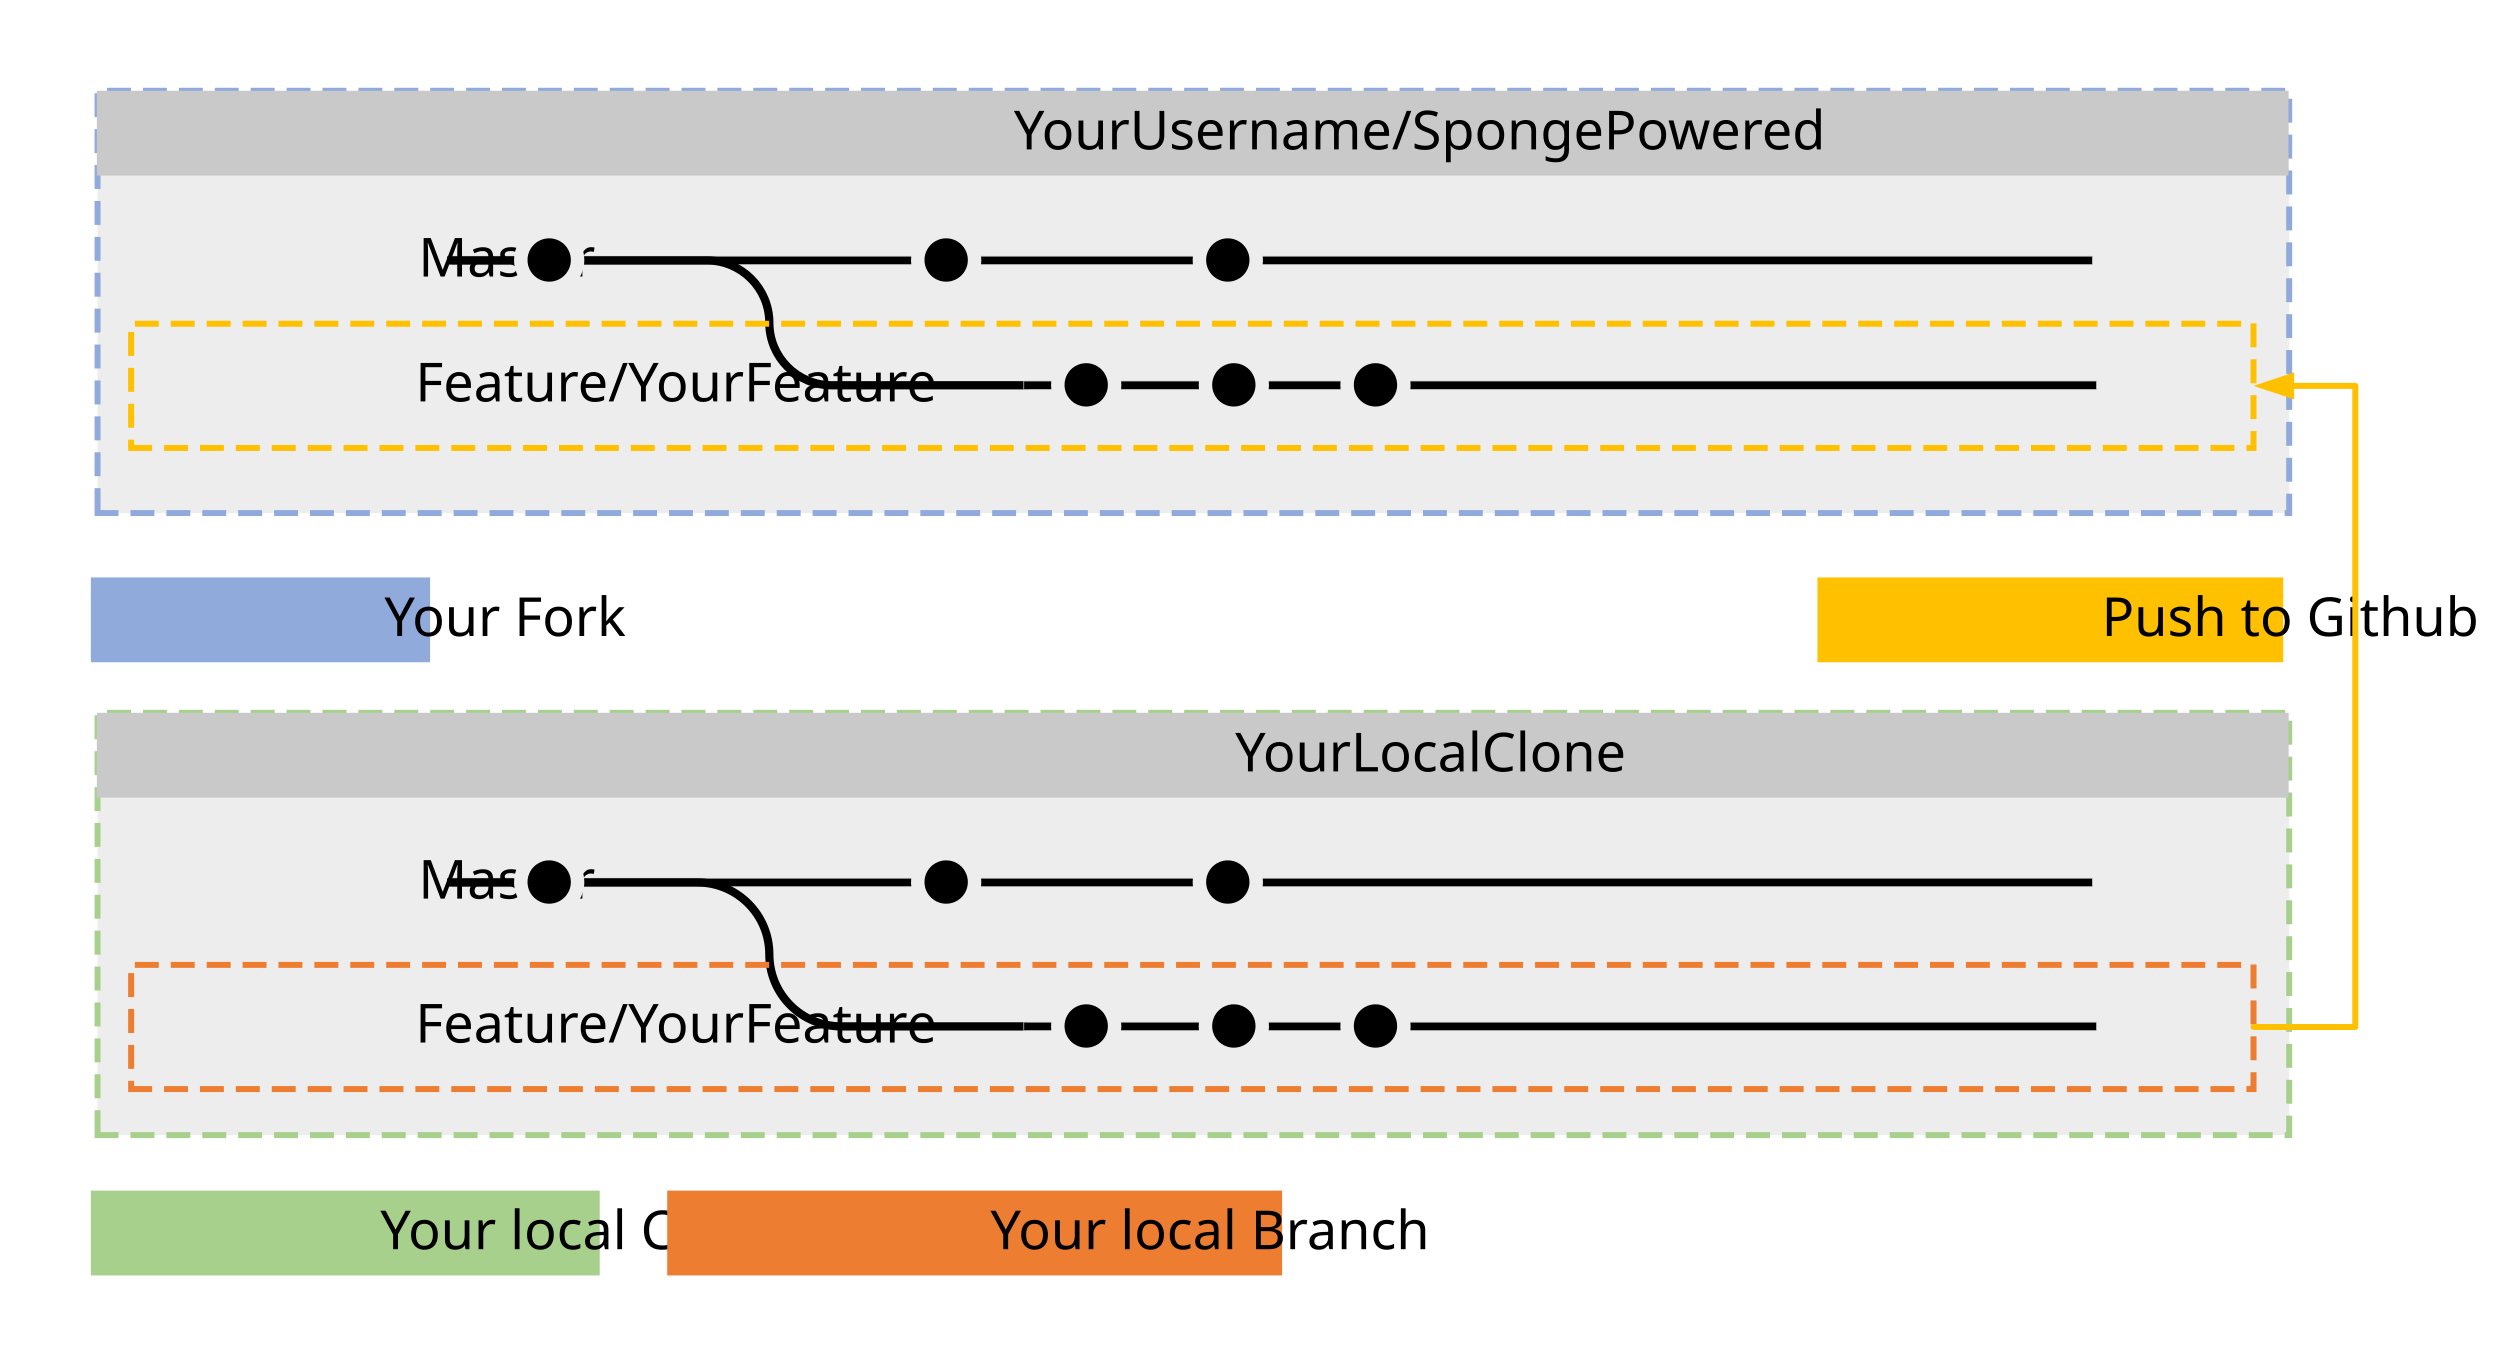
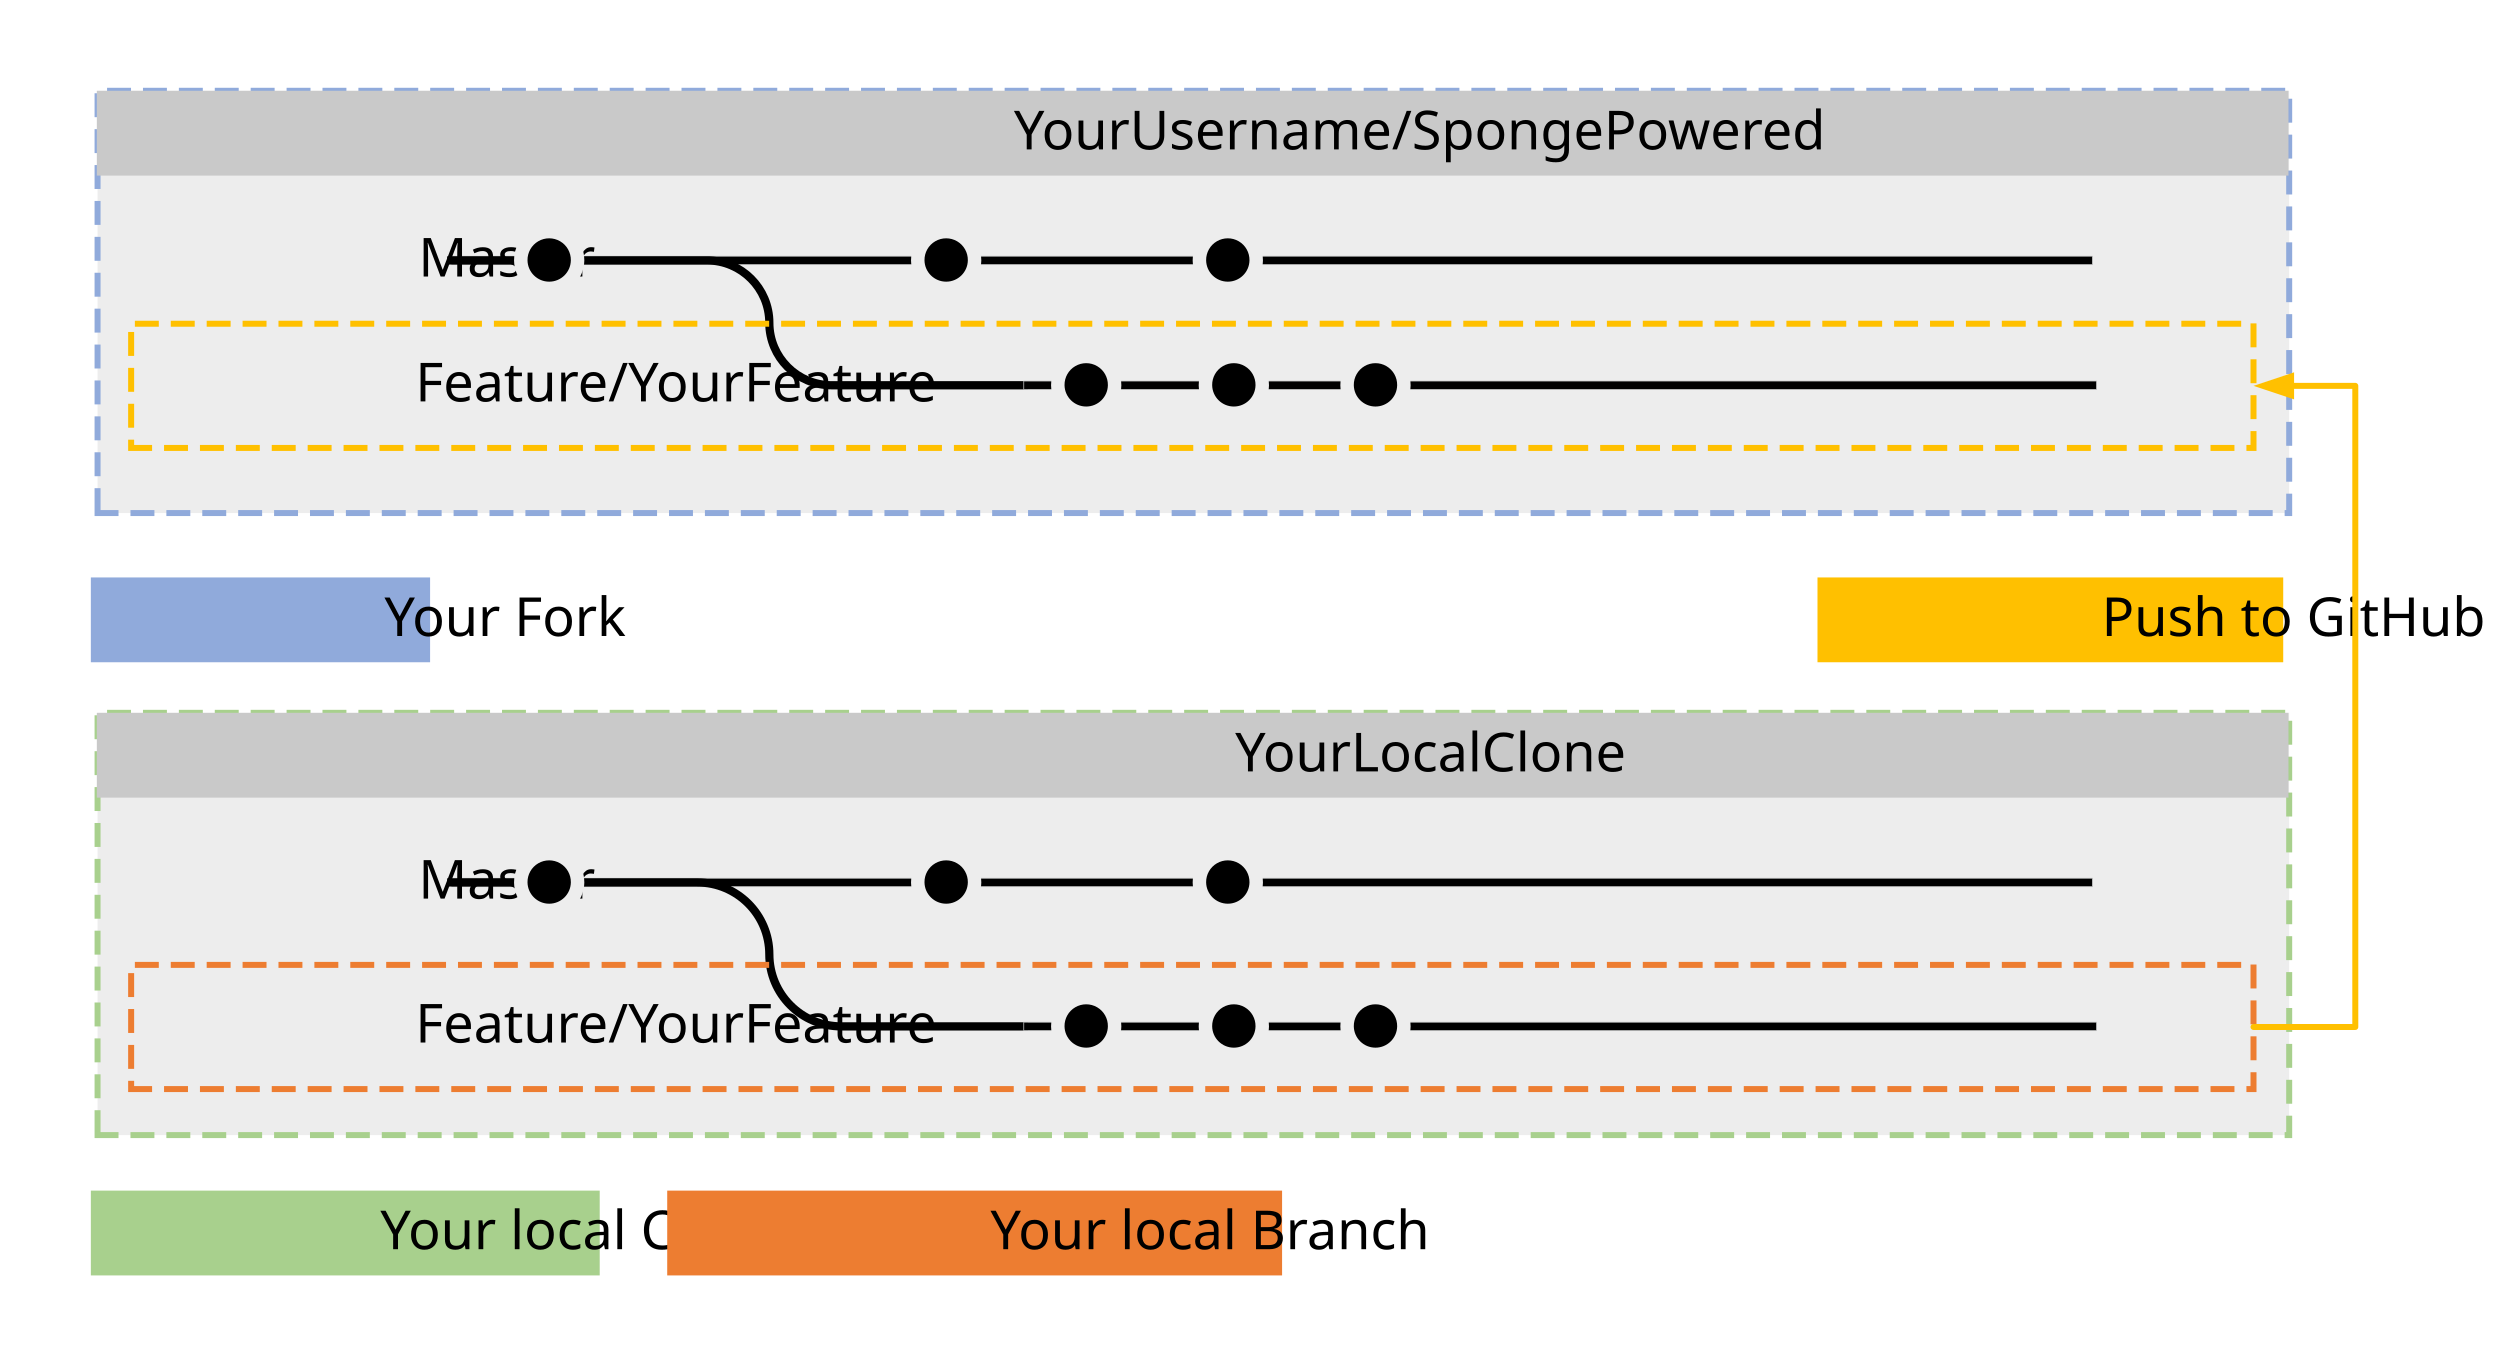
<svg xmlns="http://www.w3.org/2000/svg" xmlns:ns1="http://schemas.microsoft.com/visio/2003/SVGExtensions/" xmlns:xlink="http://www.w3.org/1999/xlink" width="11.605in" height="6.342in" viewBox="0 0 835.549 456.639" xml:space="preserve" color-interpolation-filters="sRGB" class="st18">
  <ns1:documentProperties ns1:langID="1031" ns1:metric="true" ns1:viewMarkup="false">
    <ns1:userDefs>
      <ns1:ud ns1:nameU="msvNoAutoConnect" ns1:val="VT0(0):26" />
      <ns1:ud ns1:nameU="visV14CFF" ns1:prompt="" ns1:val="VT0(1):26" />
      <ns1:ud ns1:nameU="visFlowchartType" ns1:prompt="" ns1:val="VT4(CrossFunctional)" />
    </ns1:userDefs>
  </ns1:documentProperties>
  <style type="text/css">
	
		.st1 {fill:none;stroke:none;stroke-width:2}
		.st2 {fill:#ededed;stroke:#a8d08d;stroke-dasharray:6,6;stroke-width:2}
		.st3 {fill:#000000;stroke:#c7c8c8;stroke-width:0.25}
		.st4 {fill:#000000;stroke:#ededed;stroke-width:4.5}
		.st5 {fill:#ededed;stroke:none;stroke-width:0.25}
		.st6 {fill:#000000;font-family:Montserrat;font-size:1.5em}
		.st7 {fill:#c9c9c9;stroke:none;stroke-width:0.25}
		.st8 {fill:#90aadb;stroke:none;stroke-width:2}
		.st9 {fill:#a8d08d;stroke:none;stroke-width:2}
		.st10 {fill:#ed7d31;stroke:none;stroke-width:2}
		.st11 {stroke:#000000;stroke-width:2.75}
		.st12 {fill:none;stroke:#ed7d31;stroke-dasharray:6,6;stroke-width:2}
		.st13 {fill:#ffc000;stroke:none;stroke-width:2}
		.st14 {fill:#ededed;stroke:#90aadb;stroke-dasharray:6,6;stroke-width:2}
		.st15 {fill:none;stroke:#ffc000;stroke-dasharray:6,6;stroke-width:2}
		.st16 {marker-end:url(#mrkr13-97);stroke:#ffc000;stroke-linecap:round;stroke-linejoin:round;stroke-width:2}
		.st17 {fill:#ffc000;fill-opacity:1;stroke:#ffc000;stroke-opacity:1;stroke-width:0.442}
		.st18 {fill:none;fill-rule:evenodd;font-size:12px;overflow:visible;stroke-linecap:square;stroke-miterlimit:3}
	
	</style>
  <defs id="Markers">
    <g id="lend13">
      <path d="M 3 1 L 0 0 L 3 -1 L 3 1 " style="stroke:none" />
    </g>
    <marker id="mrkr13-97" class="st17" ns1:arrowType="13" ns1:arrowSize="2" ns1:setback="6.78" refX="-6.78" orient="auto" markerUnits="strokeWidth" overflow="visible">
      <use xlink:href="#lend13" transform="scale(-2.26,-2.26) " />
    </marker>
  </defs>
  <g ns1:mID="0" ns1:index="1" ns1:groupContext="foregroundPage">
    <ns1:userDefs>
      <ns1:ud ns1:nameU="msvThemeOrder" ns1:val="VT0(0):26" />
    </ns1:userDefs>
    <ns1:pageProperties ns1:drawingScale="0.0393701" ns1:pageScale="0.0393701" ns1:drawingUnits="24" ns1:shadowOffsetX="8.50394" ns1:shadowOffsetY="-8.50394" />
    <ns1:layer ns1:name="Verbinder" ns1:index="0" />
    <g id="group37-1" transform="translate(276.709,-126.717)" ns1:mID="37" ns1:groupContext="group">
			</g>
    <g id="shape52-2" ns1:mID="52" ns1:groupContext="shape" transform="translate(58.4409,-181.693)">
      <rect x="0" y="409.867" width="676.898" height="46.772" class="st1" />
    </g>
    <g id="shape66-4" ns1:mID="66" ns1:groupContext="shape" transform="translate(58.4409,-120.04)">
      <rect x="0" y="409.867" width="676.898" height="46.772" class="st1" />
    </g>
    <g id="shape74-6" ns1:mID="74" ns1:groupContext="shape" transform="translate(32.5892,-77.2517)">
      <ns1:userDefs>
        <ns1:ud ns1:nameU="visVersion" ns1:val="VT0(15):26" />
      </ns1:userDefs>
      <path d="M0 456.64 L732.52 456.64 L732.52 315.5 L0 315.5 L0 456.64 Z" class="st2" />
    </g>
    <g id="group75-8" transform="translate(274.709,-83.3309)" ns1:mID="75" ns1:groupContext="group">
			</g>
    <g id="shape76-9" ns1:mID="76" ns1:groupContext="shape" transform="translate(150.819,-160.276)">
      <ns1:userDefs>
        <ns1:ud ns1:nameU="visVersion" ns1:val="VT0(15):26" />
      </ns1:userDefs>
      <rect x="0" y="453.804" width="548.504" height="2.835" class="st3" />
    </g>
    <g id="shape78-11" ns1:mID="78" ns1:groupContext="shape" transform="translate(306.728,-152.197)">
      <ns1:userDefs>
        <ns1:ud ns1:nameU="visVersion" ns1:val="VT0(15):26" />
      </ns1:userDefs>
      <path d="M0 447.14 A9.496 9.496 0 1 1 18.99 447.14 A9.496 9.496 0 0 1 0 447.14 Z" class="st4" />
    </g>
    <g id="shape79-13" ns1:mID="79" ns1:groupContext="shape" transform="translate(400.862,-152.197)">
      <ns1:userDefs>
        <ns1:ud ns1:nameU="visVersion" ns1:val="VT0(15):26" />
      </ns1:userDefs>
      <path d="M0 447.14 A9.496 9.496 0 1 1 18.99 447.14 A9.496 9.496 0 0 1 0 447.14 Z" class="st4" />
    </g>
    <g id="shape80-15" ns1:mID="80" ns1:groupContext="shape" transform="translate(44.5197,-152.197)">
      <ns1:userDefs>
        <ns1:ud ns1:nameU="visVersion" ns1:val="VT0(15):26" />
      </ns1:userDefs>
      <ns1:textBlock ns1:margins="rect(4,4,4,4)" ns1:tabSpace="42.5197" />
      <ns1:textRect cx="41.398" cy="447.143" width="82.8" height="18.992" />
      <rect x="0" y="437.647" width="82.797" height="18.992" class="st5" />
      <text x="11.07" y="452.54" class="st6" ns1:langID="1031">
        <ns1:paragraph ns1:horizAlign="1" />
        <ns1:tabList />Master</text>
    </g>
    <g id="shape81-18" ns1:mID="81" ns1:groupContext="shape" transform="translate(56.4409,-138.307)">
      <rect x="0" y="409.867" width="676.898" height="46.772" class="st1" />
    </g>
    <g id="shape82-20" ns1:mID="82" ns1:groupContext="shape" transform="translate(32.3465,-190.04)">
      <ns1:textBlock ns1:margins="rect(2,2,2,2)" ns1:tabSpace="42.5197" />
      <ns1:textRect cx="366.261" cy="442.465" width="732.53" height="28.346" />
      <rect x="0" y="428.292" width="732.522" height="28.346" class="st7" />
      <text x="296.23" y="447.87" class="st6" ns1:langID="1031">
        <ns1:paragraph ns1:horizAlign="1" />
        <ns1:tabList />YourLocalClone</text>
    </g>
    <g id="shape88-23" ns1:mID="88" ns1:groupContext="shape" transform="translate(56.4409,-76.6538)">
      <rect x="0" y="409.867" width="676.898" height="46.772" class="st1" />
    </g>
    <g id="shape91-25" ns1:mID="91" ns1:groupContext="shape" transform="translate(30.3465,-235.289)">
      <ns1:userDefs>
        <ns1:ud ns1:nameU="visVersion" ns1:val="VT0(15):26" />
      </ns1:userDefs>
      <ns1:textBlock ns1:margins="rect(4,4,4,4)" ns1:tabSpace="42.5197" />
      <ns1:textRect cx="56.693" cy="442.465" width="113.39" height="28.346" />
      <rect x="0" y="428.292" width="113.386" height="28.346" class="st8" />
      <text x="13.89" y="447.87" class="st6" ns1:langID="1031">
        <ns1:paragraph ns1:horizAlign="1" />
        <ns1:tabList />Your Fork</text>
    </g>
    <g id="shape92-28" ns1:mID="92" ns1:groupContext="shape" transform="translate(30.3465,-30.3465)">
      <ns1:userDefs>
        <ns1:ud ns1:nameU="visVersion" ns1:val="VT0(15):26" />
      </ns1:userDefs>
      <ns1:textBlock ns1:margins="rect(4,4,4,4)" ns1:tabSpace="42.5197" />
      <ns1:textRect cx="85.039" cy="442.465" width="170.08" height="28.346" />
      <rect x="0" y="428.292" width="170.079" height="28.346" class="st9" />
      <text x="12.52" y="447.87" class="st6" ns1:langID="1031">
        <ns1:paragraph ns1:horizAlign="1" />
        <ns1:tabList />Your local Clone</text>
    </g>
    <g id="shape116-31" ns1:mID="116" ns1:groupContext="shape" transform="translate(43.811,-104.082)">
      <ns1:userDefs>
        <ns1:ud ns1:nameU="visVersion" ns1:val="VT0(15):26" />
      </ns1:userDefs>
      <ns1:textBlock ns1:margins="rect(4,4,4,4)" ns1:tabSpace="42.5197" />
      <ns1:textRect cx="102.756" cy="447.143" width="205.52" height="18.992" />
      <rect x="0" y="437.647" width="205.512" height="18.992" class="st5" />
      <text x="10.76" y="452.54" class="st6" ns1:langID="1031">
        <ns1:paragraph ns1:horizAlign="1" />
        <ns1:tabList />Feature/YourFeature</text>
    </g>
    <g id="shape124-34" ns1:mID="124" ns1:groupContext="shape" transform="translate(222.986,-30.3465)">
      <ns1:userDefs>
        <ns1:ud ns1:nameU="visVersion" ns1:val="VT0(15):26" />
      </ns1:userDefs>
      <ns1:textBlock ns1:margins="rect(4,4,4,4)" ns1:tabSpace="42.5197" />
      <ns1:textRect cx="102.756" cy="442.465" width="205.52" height="28.346" />
      <rect x="0" y="428.292" width="205.512" height="28.346" class="st10" />
      <text x="23.81" y="447.87" class="st6" ns1:langID="1031">
        <ns1:paragraph ns1:horizAlign="1" />
        <ns1:tabList />Your local Branch</text>
    </g>
    <g id="shape119-37" ns1:mID="119" ns1:groupContext="shape" ns1:layerMember="0" transform="translate(150.819,-161.693)">
      <path d="M0 456.64 L82.24 456.64 A24.058 24.058 0 0 1 106.3 480.7 L106.3 480.7 A24.058 24.058 -180 0 0 130.36 504.75        L191.34 504.75" class="st11" />
    </g>
    <g id="shape131-40" ns1:mID="131" ns1:groupContext="shape" transform="translate(342.157,-112.16)">
      <ns1:userDefs>
        <ns1:ud ns1:nameU="visVersion" ns1:val="VT0(15):26" />
      </ns1:userDefs>
      <rect x="0" y="453.804" width="358.583" height="2.835" class="st3" />
    </g>
    <g id="shape122-42" ns1:mID="122" ns1:groupContext="shape" transform="translate(450.219,-104.082)">
      <ns1:userDefs>
        <ns1:ud ns1:nameU="visVersion" ns1:val="VT0(15):26" />
      </ns1:userDefs>
      <path d="M0 447.14 A9.496 9.496 0 1 1 18.99 447.14 A9.496 9.496 0 0 1 0 447.14 Z" class="st4" />
    </g>
    <g id="shape121-44" ns1:mID="121" ns1:groupContext="shape" transform="translate(402.879,-104.082)">
      <ns1:userDefs>
        <ns1:ud ns1:nameU="visVersion" ns1:val="VT0(15):26" />
      </ns1:userDefs>
      <path d="M0 447.14 A9.496 9.496 0 1 1 18.99 447.14 A9.496 9.496 0 0 1 0 447.14 Z" class="st4" />
    </g>
    <g id="shape120-46" ns1:mID="120" ns1:groupContext="shape" transform="translate(353.533,-104.082)">
      <ns1:userDefs>
        <ns1:ud ns1:nameU="visVersion" ns1:val="VT0(15):26" />
      </ns1:userDefs>
      <path d="M0 447.14 A9.496 9.496 0 1 1 18.99 447.14 A9.496 9.496 0 0 1 0 447.14 Z" class="st4" />
    </g>
    <g id="shape77-48" ns1:mID="77" ns1:groupContext="shape" transform="translate(174.042,-152.197)">
      <ns1:userDefs>
        <ns1:ud ns1:nameU="visVersion" ns1:val="VT0(15):26" />
      </ns1:userDefs>
      <path d="M0 447.14 A9.496 9.496 0 1 1 18.99 447.14 A9.496 9.496 0 0 1 0 447.14 Z" class="st4" />
    </g>
    <g id="shape133-50" ns1:mID="133" ns1:groupContext="shape" transform="translate(43.811,-92.6329)">
      <ns1:userDefs>
        <ns1:ud ns1:nameU="visVersion" ns1:val="VT0(15):26" />
      </ns1:userDefs>
      <path d="M0 456.64 L709.37 456.64 L709.37 415.13 L0 415.13 L0 456.64 Z" class="st12" />
    </g>
    <g id="shape136-52" ns1:mID="136" ns1:groupContext="shape" transform="translate(607.449,-235.289)">
      <ns1:userDefs>
        <ns1:ud ns1:nameU="visVersion" ns1:val="VT0(15):26" />
      </ns1:userDefs>
      <ns1:textBlock ns1:margins="rect(4,4,4,4)" ns1:tabSpace="42.5197" />
      <ns1:textRect cx="77.831" cy="442.465" width="155.67" height="28.346" />
      <rect x="0" y="428.292" width="155.663" height="28.346" class="st13" />
      <text x="10.74" y="447.87" class="st6" ns1:langID="1031">
        <ns1:paragraph ns1:horizAlign="1" />
-         <ns1:tabList />Push to Github</text>
+         <ns1:tabList />Push to GitHub</text>
    </g>
    <g id="shape137-55" ns1:mID="137" ns1:groupContext="shape" transform="translate(32.5892,-285.158)">
      <ns1:userDefs>
        <ns1:ud ns1:nameU="visVersion" ns1:val="VT0(15):26" />
      </ns1:userDefs>
      <path d="M0 456.64 L732.52 456.64 L732.52 315.5 L0 315.5 L0 456.64 Z" class="st14" />
    </g>
    <g id="group138-57" transform="translate(274.709,-360.103)" ns1:mID="138" ns1:groupContext="group">
			</g>
    <g id="shape139-58" ns1:mID="139" ns1:groupContext="shape" transform="translate(150.819,-368.182)">
      <ns1:userDefs>
        <ns1:ud ns1:nameU="visVersion" ns1:val="VT0(15):26" />
      </ns1:userDefs>
      <rect x="0" y="453.804" width="548.504" height="2.835" class="st3" />
    </g>
    <g id="shape140-60" ns1:mID="140" ns1:groupContext="shape" transform="translate(306.728,-360.103)">
      <ns1:userDefs>
        <ns1:ud ns1:nameU="visVersion" ns1:val="VT0(15):26" />
      </ns1:userDefs>
      <path d="M0 447.14 A9.496 9.496 0 1 1 18.99 447.14 A9.496 9.496 0 0 1 0 447.14 Z" class="st4" />
    </g>
    <g id="shape141-62" ns1:mID="141" ns1:groupContext="shape" transform="translate(400.862,-360.103)">
      <ns1:userDefs>
        <ns1:ud ns1:nameU="visVersion" ns1:val="VT0(15):26" />
      </ns1:userDefs>
      <path d="M0 447.14 A9.496 9.496 0 1 1 18.99 447.14 A9.496 9.496 0 0 1 0 447.14 Z" class="st4" />
    </g>
    <g id="shape142-64" ns1:mID="142" ns1:groupContext="shape" transform="translate(44.5197,-360.103)">
      <ns1:userDefs>
        <ns1:ud ns1:nameU="visVersion" ns1:val="VT0(15):26" />
      </ns1:userDefs>
      <ns1:textBlock ns1:margins="rect(4,4,4,4)" ns1:tabSpace="42.5197" />
      <ns1:textRect cx="41.398" cy="447.143" width="82.8" height="18.992" />
      <rect x="0" y="437.647" width="82.797" height="18.992" class="st5" />
      <text x="11.07" y="452.54" class="st6" ns1:langID="1031">
        <ns1:paragraph ns1:horizAlign="1" />
        <ns1:tabList />Master</text>
    </g>
    <g id="shape143-67" ns1:mID="143" ns1:groupContext="shape" transform="translate(56.4409,-346.213)">
      <rect x="0" y="409.867" width="676.898" height="46.772" class="st1" />
    </g>
    <g id="shape144-69" ns1:mID="144" ns1:groupContext="shape" transform="translate(32.3465,-397.946)">
      <ns1:textBlock ns1:margins="rect(2,2,2,2)" ns1:tabSpace="42.5197" />
      <ns1:textRect cx="366.261" cy="442.465" width="732.53" height="28.346" />
      <rect x="0" y="428.292" width="732.522" height="28.346" class="st7" />
      <text x="222.29" y="447.87" class="st6" ns1:langID="1031">
        <ns1:paragraph ns1:horizAlign="1" />
        <ns1:tabList />YourUsername/SpongePowered</text>
    </g>
    <g id="shape147-72" ns1:mID="147" ns1:groupContext="shape" transform="translate(56.4409,-284.56)">
      <rect x="0" y="409.867" width="676.898" height="46.772" class="st1" />
    </g>
    <g id="shape152-74" ns1:mID="152" ns1:groupContext="shape" transform="translate(43.811,-318.373)">
      <ns1:userDefs>
        <ns1:ud ns1:nameU="visVersion" ns1:val="VT0(15):26" />
      </ns1:userDefs>
      <ns1:textBlock ns1:margins="rect(4,4,4,4)" ns1:tabSpace="42.5197" />
      <ns1:textRect cx="102.756" cy="447.143" width="205.52" height="18.992" />
      <rect x="0" y="437.647" width="205.512" height="18.992" class="st5" />
      <text x="10.76" y="452.54" class="st6" ns1:langID="1031">
        <ns1:paragraph ns1:horizAlign="1" />
        <ns1:tabList />Feature/YourFeature</text>
    </g>
    <g id="shape153-77" ns1:mID="153" ns1:groupContext="shape" ns1:layerMember="0" transform="translate(150.819,-369.599)">
      <path d="M0 456.64 L85.43 456.64 A20.865 20.865 0 0 1 106.3 477.5 L106.3 477.5 A20.865 20.865 -180 0 0 127.16 498.37        L191.34 498.37" class="st11" />
    </g>
    <g id="shape154-80" ns1:mID="154" ns1:groupContext="shape" transform="translate(342.157,-326.452)">
      <ns1:userDefs>
        <ns1:ud ns1:nameU="visVersion" ns1:val="VT0(15):26" />
      </ns1:userDefs>
      <rect x="0" y="453.804" width="358.583" height="2.835" class="st3" />
    </g>
    <g id="shape155-82" ns1:mID="155" ns1:groupContext="shape" transform="translate(450.219,-318.373)">
      <ns1:userDefs>
        <ns1:ud ns1:nameU="visVersion" ns1:val="VT0(15):26" />
      </ns1:userDefs>
      <path d="M0 447.14 A9.496 9.496 0 1 1 18.99 447.14 A9.496 9.496 0 0 1 0 447.14 Z" class="st4" />
    </g>
    <g id="shape156-84" ns1:mID="156" ns1:groupContext="shape" transform="translate(402.879,-318.373)">
      <ns1:userDefs>
        <ns1:ud ns1:nameU="visVersion" ns1:val="VT0(15):26" />
      </ns1:userDefs>
      <path d="M0 447.14 A9.496 9.496 0 1 1 18.99 447.14 A9.496 9.496 0 0 1 0 447.14 Z" class="st4" />
    </g>
    <g id="shape157-86" ns1:mID="157" ns1:groupContext="shape" transform="translate(353.533,-318.373)">
      <ns1:userDefs>
        <ns1:ud ns1:nameU="visVersion" ns1:val="VT0(15):26" />
      </ns1:userDefs>
      <path d="M0 447.14 A9.496 9.496 0 1 1 18.99 447.14 A9.496 9.496 0 0 1 0 447.14 Z" class="st4" />
    </g>
    <g id="shape158-88" ns1:mID="158" ns1:groupContext="shape" transform="translate(174.042,-360.103)">
      <ns1:userDefs>
        <ns1:ud ns1:nameU="visVersion" ns1:val="VT0(15):26" />
      </ns1:userDefs>
      <path d="M0 447.14 A9.496 9.496 0 1 1 18.99 447.14 A9.496 9.496 0 0 1 0 447.14 Z" class="st4" />
    </g>
    <g id="shape159-90" ns1:mID="159" ns1:groupContext="shape" transform="translate(43.811,-306.925)">
      <ns1:userDefs>
        <ns1:ud ns1:nameU="visVersion" ns1:val="VT0(15):26" />
      </ns1:userDefs>
      <path d="M0 456.64 L709.37 456.64 L709.37 415.13 L0 415.13 L0 456.64 Z" class="st15" />
    </g>
    <g id="shape160-92" ns1:mID="160" ns1:groupContext="shape" ns1:layerMember="0" transform="translate(746.094,-113.386)">
      <path d="M7.09 456.64 L41.11 456.64 L41.11 242.35 L20.65 242.35" class="st16" />
    </g>
  </g>
</svg>
